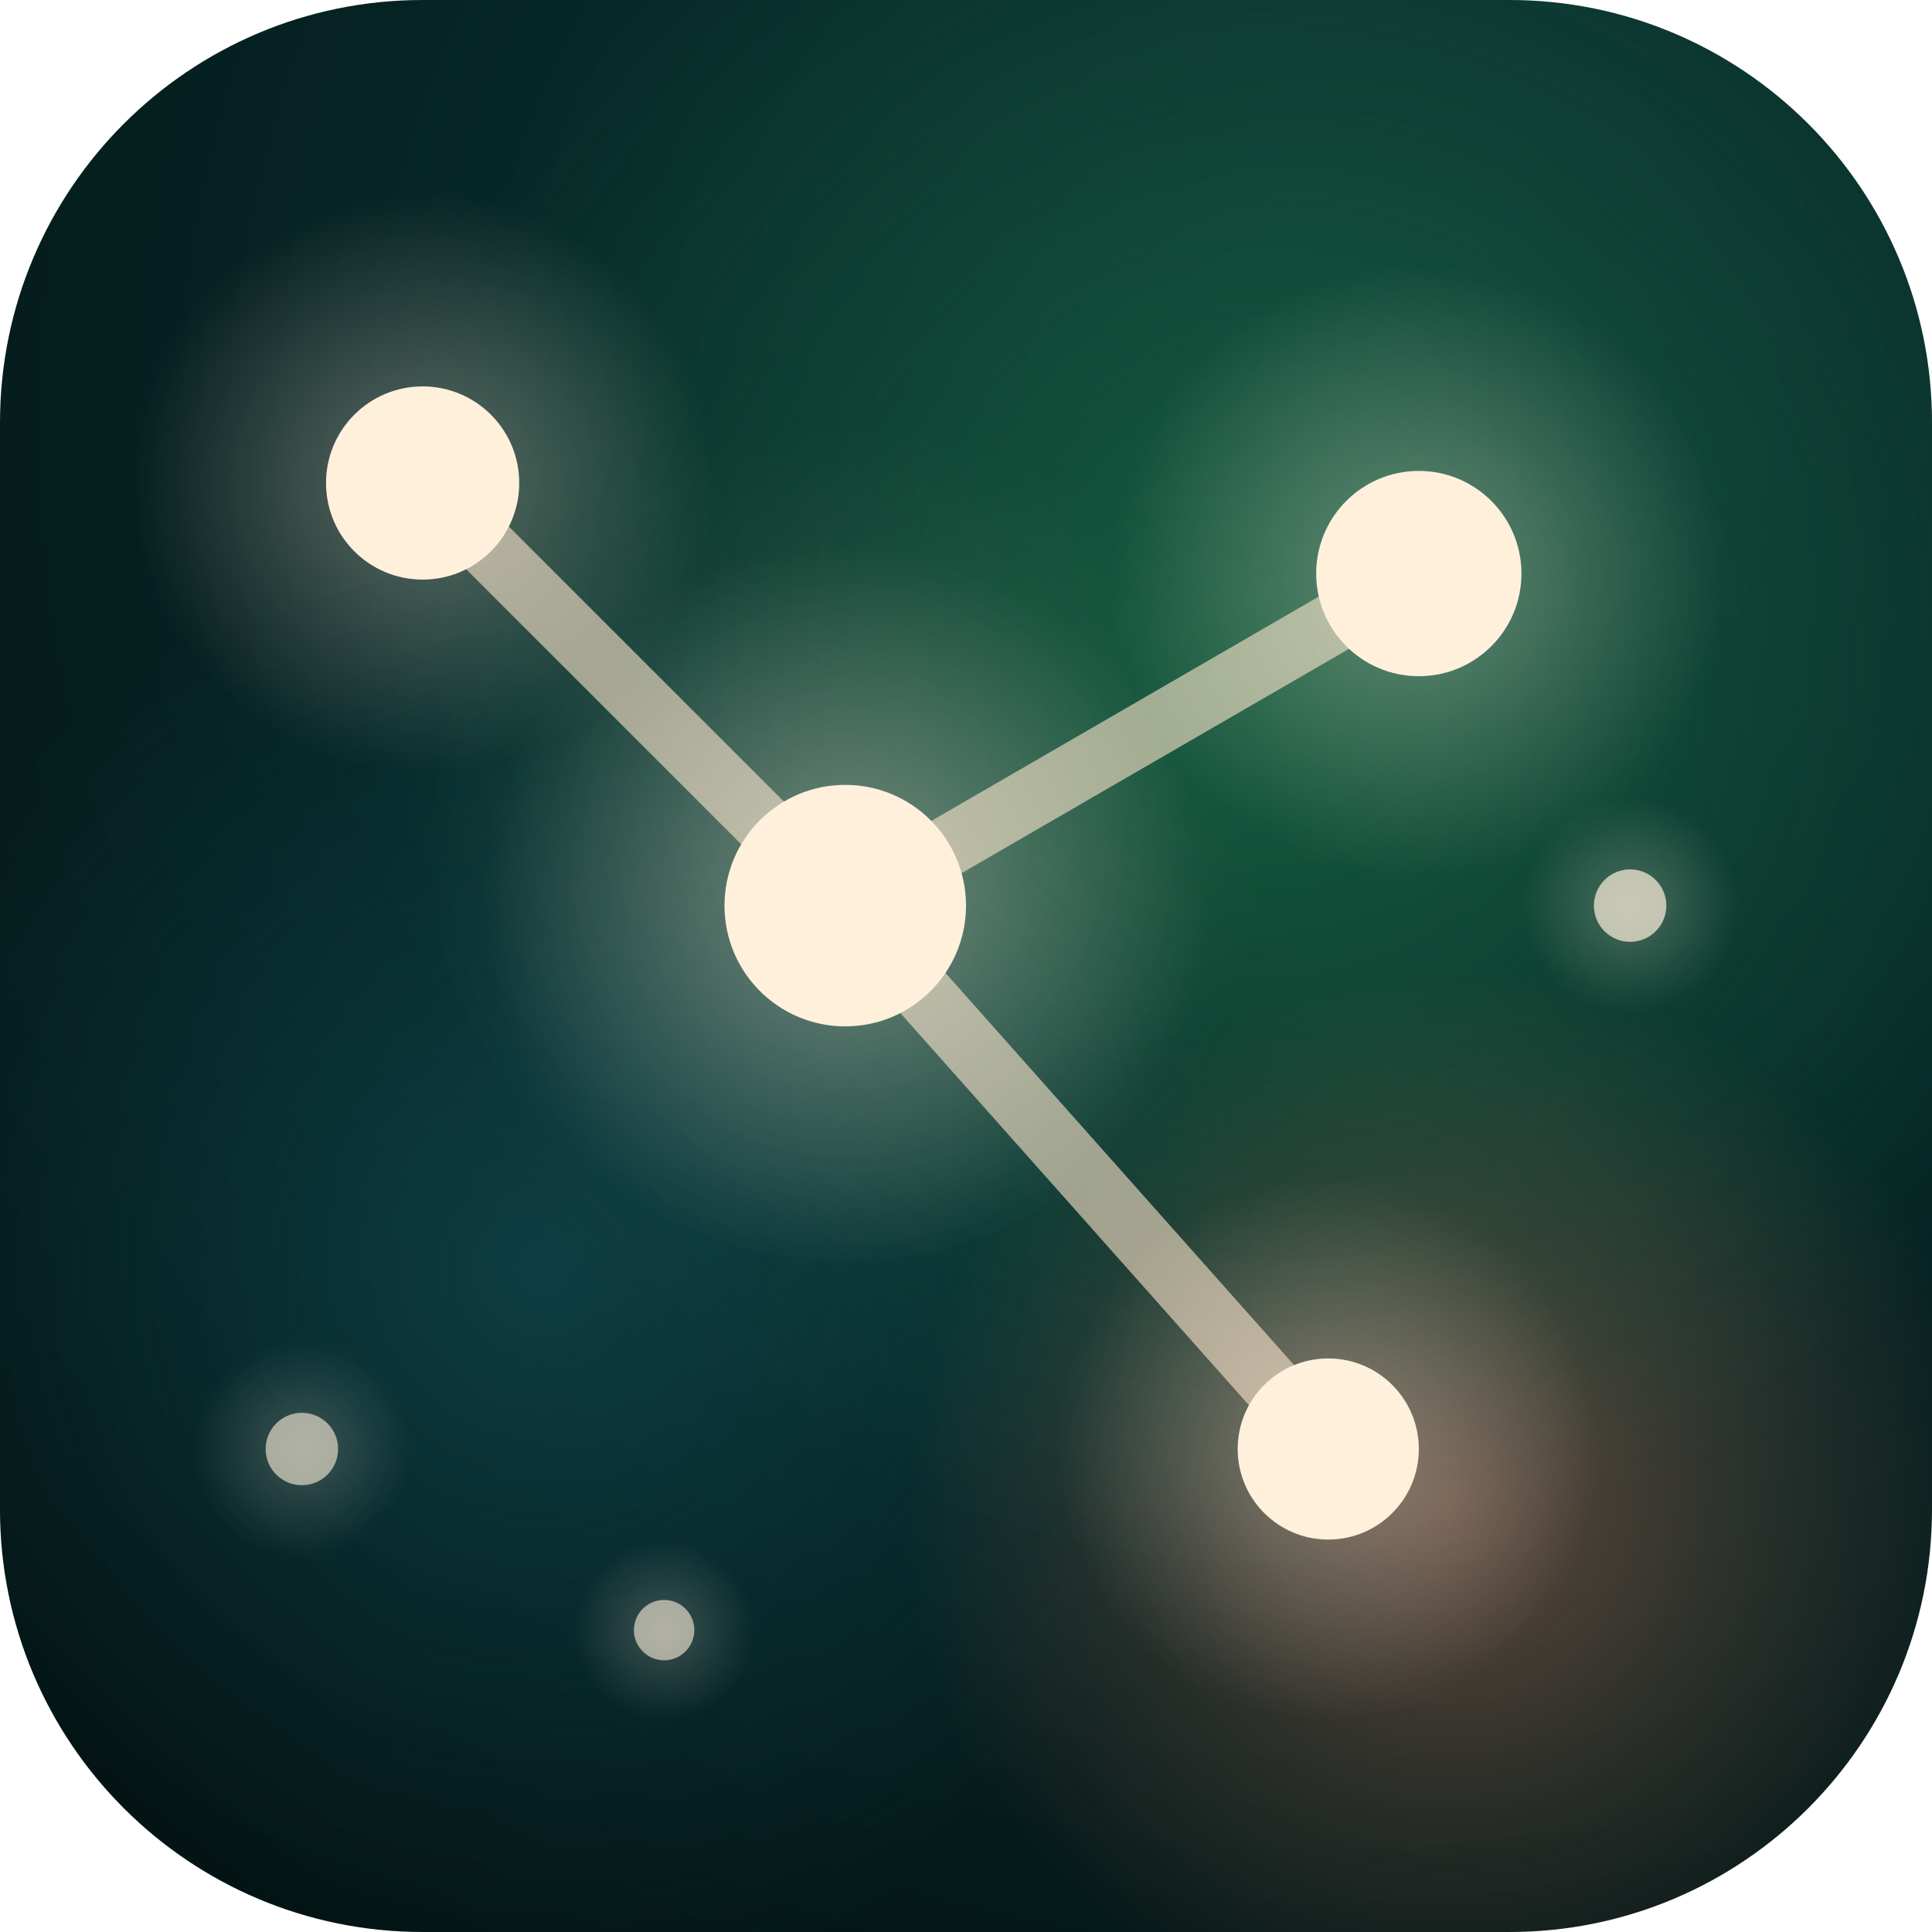
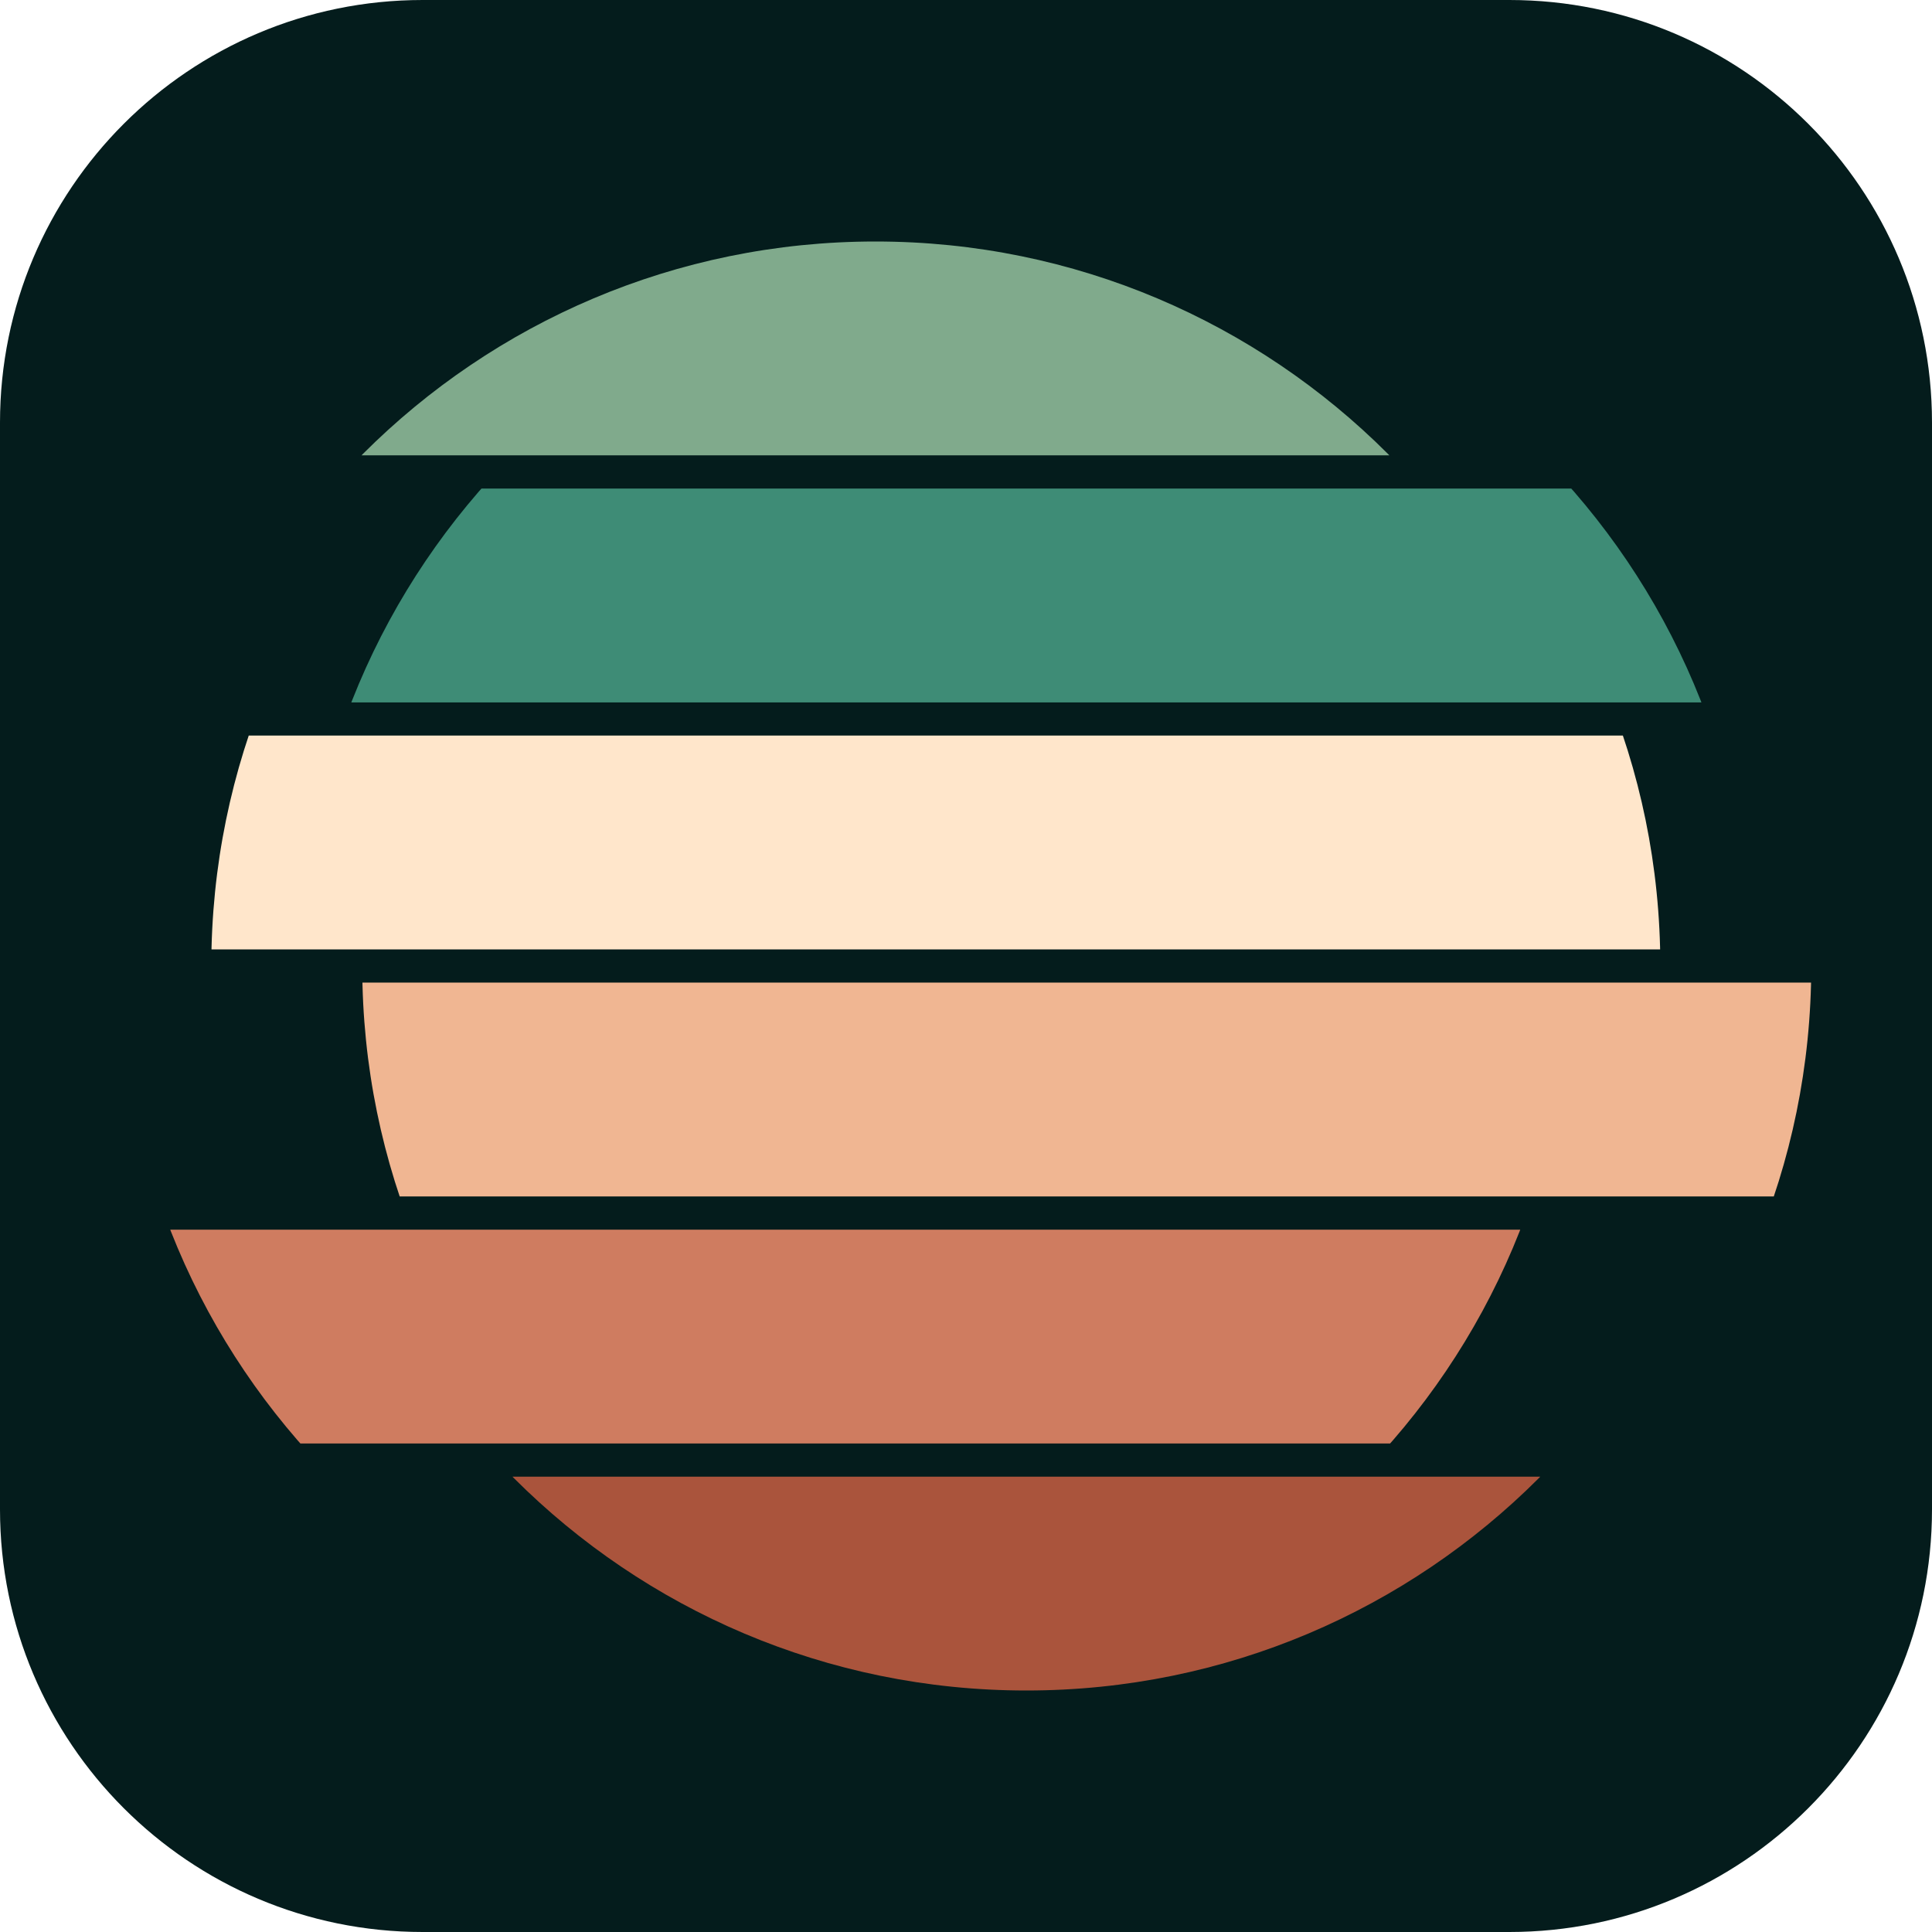
<svg xmlns="http://www.w3.org/2000/svg" viewBox="0 0 32 32">
  <defs>
-     <radialGradient id="space" gradientUnits="userSpaceOnUse" cx="22" cy="7" r="36">
-       <stop offset="0" stop-color="rgb(16, 63, 58)" stop-opacity="1" />
-       <stop offset="0.45" stop-color="rgb(6, 36, 36)" stop-opacity="1" />
-       <stop offset="1" stop-color="rgb(2, 11, 11)" stop-opacity="1" />
-     </radialGradient>
-     <radialGradient id="c0" gradientUnits="userSpaceOnUse" cx="21" cy="11" r="15">
-       <stop offset="0" stop-color="rgb(22, 105, 65)" stop-opacity="0.7" />
-       <stop offset="0.5" stop-color="rgb(22, 105, 65)" stop-opacity="0.315" />
-       <stop offset="1" stop-color="rgb(22, 105, 65)" stop-opacity="0" />
-     </radialGradient>
-     <radialGradient id="c1" gradientUnits="userSpaceOnUse" cx="9" cy="21" r="12">
-       <stop offset="0" stop-color="rgb(20, 85, 95)" stop-opacity="0.55" />
-       <stop offset="0.5" stop-color="rgb(20, 85, 95)" stop-opacity="0.248" />
-       <stop offset="1" stop-color="rgb(20, 85, 95)" stop-opacity="0" />
-     </radialGradient>
-     <radialGradient id="c2" gradientUnits="userSpaceOnUse" cx="24" cy="25" r="9">
-       <stop offset="0" stop-color="rgb(207, 124, 96)" stop-opacity="0.45" />
-       <stop offset="0.5" stop-color="rgb(207, 124, 96)" stop-opacity="0.203" />
-       <stop offset="1" stop-color="rgb(207, 124, 96)" stop-opacity="0" />
-     </radialGradient>
-     <radialGradient id="c3" gradientUnits="userSpaceOnUse" cx="14" cy="14" r="7">
-       <stop offset="0" stop-color="rgb(255, 230, 203)" stop-opacity="0.12" />
-       <stop offset="0.5" stop-color="rgb(255, 230, 203)" stop-opacity="0.054" />
-       <stop offset="1" stop-color="rgb(255, 230, 203)" stop-opacity="0" />
-     </radialGradient>
-     <radialGradient id="s0" gradientUnits="userSpaceOnUse" cx="7" cy="8" r="4.8">
-       <stop offset="0" stop-color="rgb(255, 240, 220)" stop-opacity="0.35" />
-       <stop offset="1" stop-color="rgb(255, 240, 220)" stop-opacity="0" />
-     </radialGradient>
-     <radialGradient id="s1" gradientUnits="userSpaceOnUse" cx="14" cy="15" r="6">
-       <stop offset="0" stop-color="rgb(255, 240, 220)" stop-opacity="0.35" />
-       <stop offset="1" stop-color="rgb(255, 240, 220)" stop-opacity="0" />
-     </radialGradient>
-     <radialGradient id="s2" gradientUnits="userSpaceOnUse" cx="23.5" cy="9.5" r="5.1">
-       <stop offset="0" stop-color="rgb(255, 240, 220)" stop-opacity="0.35" />
-       <stop offset="1" stop-color="rgb(255, 240, 220)" stop-opacity="0" />
-     </radialGradient>
-     <radialGradient id="s3" gradientUnits="userSpaceOnUse" cx="22" cy="24" r="4.5">
-       <stop offset="0" stop-color="rgb(255, 240, 220)" stop-opacity="0.35" />
-       <stop offset="1" stop-color="rgb(255, 240, 220)" stop-opacity="0" />
-     </radialGradient>
-     <radialGradient id="s4" gradientUnits="userSpaceOnUse" cx="27" cy="15" r="1.8">
-       <stop offset="0" stop-color="rgb(255, 240, 220)" stop-opacity="0.245" />
-       <stop offset="1" stop-color="rgb(255, 240, 220)" stop-opacity="0" />
-     </radialGradient>
-     <radialGradient id="s5" gradientUnits="userSpaceOnUse" cx="5" cy="24" r="1.8">
-       <stop offset="0" stop-color="rgb(255, 240, 220)" stop-opacity="0.21" />
-       <stop offset="1" stop-color="rgb(255, 240, 220)" stop-opacity="0" />
-     </radialGradient>
-     <radialGradient id="s6" gradientUnits="userSpaceOnUse" cx="11" cy="27" r="1.5">
-       <stop offset="0" stop-color="rgb(255, 240, 220)" stop-opacity="0.21" />
-       <stop offset="1" stop-color="rgb(255, 240, 220)" stop-opacity="0" />
-     </radialGradient>
+     <clipPath id="s0">
+       <rect y="4.000" width="32" height="3.542" />
+     </clipPath>
+     <clipPath id="s1">
+       <rect y="8.092" width="32" height="3.542" />
+     </clipPath>
+     <clipPath id="s2">
+       <rect y="12.183" width="32" height="3.542" />
+     </clipPath>
+     <clipPath id="s3">
+       <rect y="16.275" width="32" height="3.542" />
+     </clipPath>
+     <clipPath id="s4">
+       <rect y="20.367" width="32" height="3.542" />
+     </clipPath>
+     <clipPath id="s5">
+       <rect y="24.458" width="32" height="3.542" />
+     </clipPath>
    <clipPath id="tile">
      <rect width="32" height="32" rx="7" />
    </clipPath>
  </defs>
  <g clip-path="url(#tile)">
-     <rect width="32" height="32" fill="url(#space)" />
-     <circle cx="21" cy="11" r="15" fill="url(#c0)" />
-     <circle cx="9" cy="21" r="12" fill="url(#c1)" />
-     <circle cx="24" cy="25" r="9" fill="url(#c2)" />
-     <circle cx="14" cy="14" r="7" fill="url(#c3)" />
-     <path d="M7 8L14 15M14 15L23.5 9.5M14 15L22 24" fill="none" stroke="rgb(255, 230, 203)" stroke-opacity="0.6" stroke-width="1" stroke-linecap="round" />
-     <circle cx="7" cy="8" r="4.8" fill="url(#s0)" />
-     <circle cx="7" cy="8" r="1.6" fill="rgb(255, 240, 220)" fill-opacity="1" />
-     <circle cx="14" cy="15" r="6" fill="url(#s1)" />
-     <circle cx="14" cy="15" r="2" fill="rgb(255, 240, 220)" fill-opacity="1" />
-     <circle cx="23.5" cy="9.5" r="5.1" fill="url(#s2)" />
-     <circle cx="23.5" cy="9.5" r="1.7" fill="rgb(255, 240, 220)" fill-opacity="1" />
-     <circle cx="22" cy="24" r="4.5" fill="url(#s3)" />
-     <circle cx="22" cy="24" r="1.5" fill="rgb(255, 240, 220)" fill-opacity="1" />
-     <circle cx="27" cy="15" r="1.8" fill="url(#s4)" />
-     <circle cx="27" cy="15" r="0.6" fill="rgb(255, 240, 220)" fill-opacity="0.7" />
-     <circle cx="5" cy="24" r="1.8" fill="url(#s5)" />
-     <circle cx="5" cy="24" r="0.6" fill="rgb(255, 240, 220)" fill-opacity="0.6" />
-     <circle cx="11" cy="27" r="1.5" fill="url(#s6)" />
-     <circle cx="11" cy="27" r="0.5" fill="rgb(255, 240, 220)" fill-opacity="0.6" />
+     <rect width="32" height="32" fill="rgb(4, 28, 28)" />
+     <circle cx="14.5" cy="16" r="12" fill="rgb(128, 170, 140)" clip-path="url(#s0)" />
+     <circle cx="17" cy="16" r="12" fill="rgb(62, 140, 118)" clip-path="url(#s1)" />
+     <circle cx="15.5" cy="16" r="12" fill="rgb(255, 230, 203)" clip-path="url(#s2)" />
+     <circle cx="18" cy="16" r="12" fill="rgb(240, 182, 146)" clip-path="url(#s3)" />
+     <circle cx="14" cy="16" r="12" fill="rgb(207, 124, 96)" clip-path="url(#s4)" />
+     <circle cx="17" cy="16" r="12" fill="rgb(170, 84, 60)" clip-path="url(#s5)" />
  </g>
</svg>
